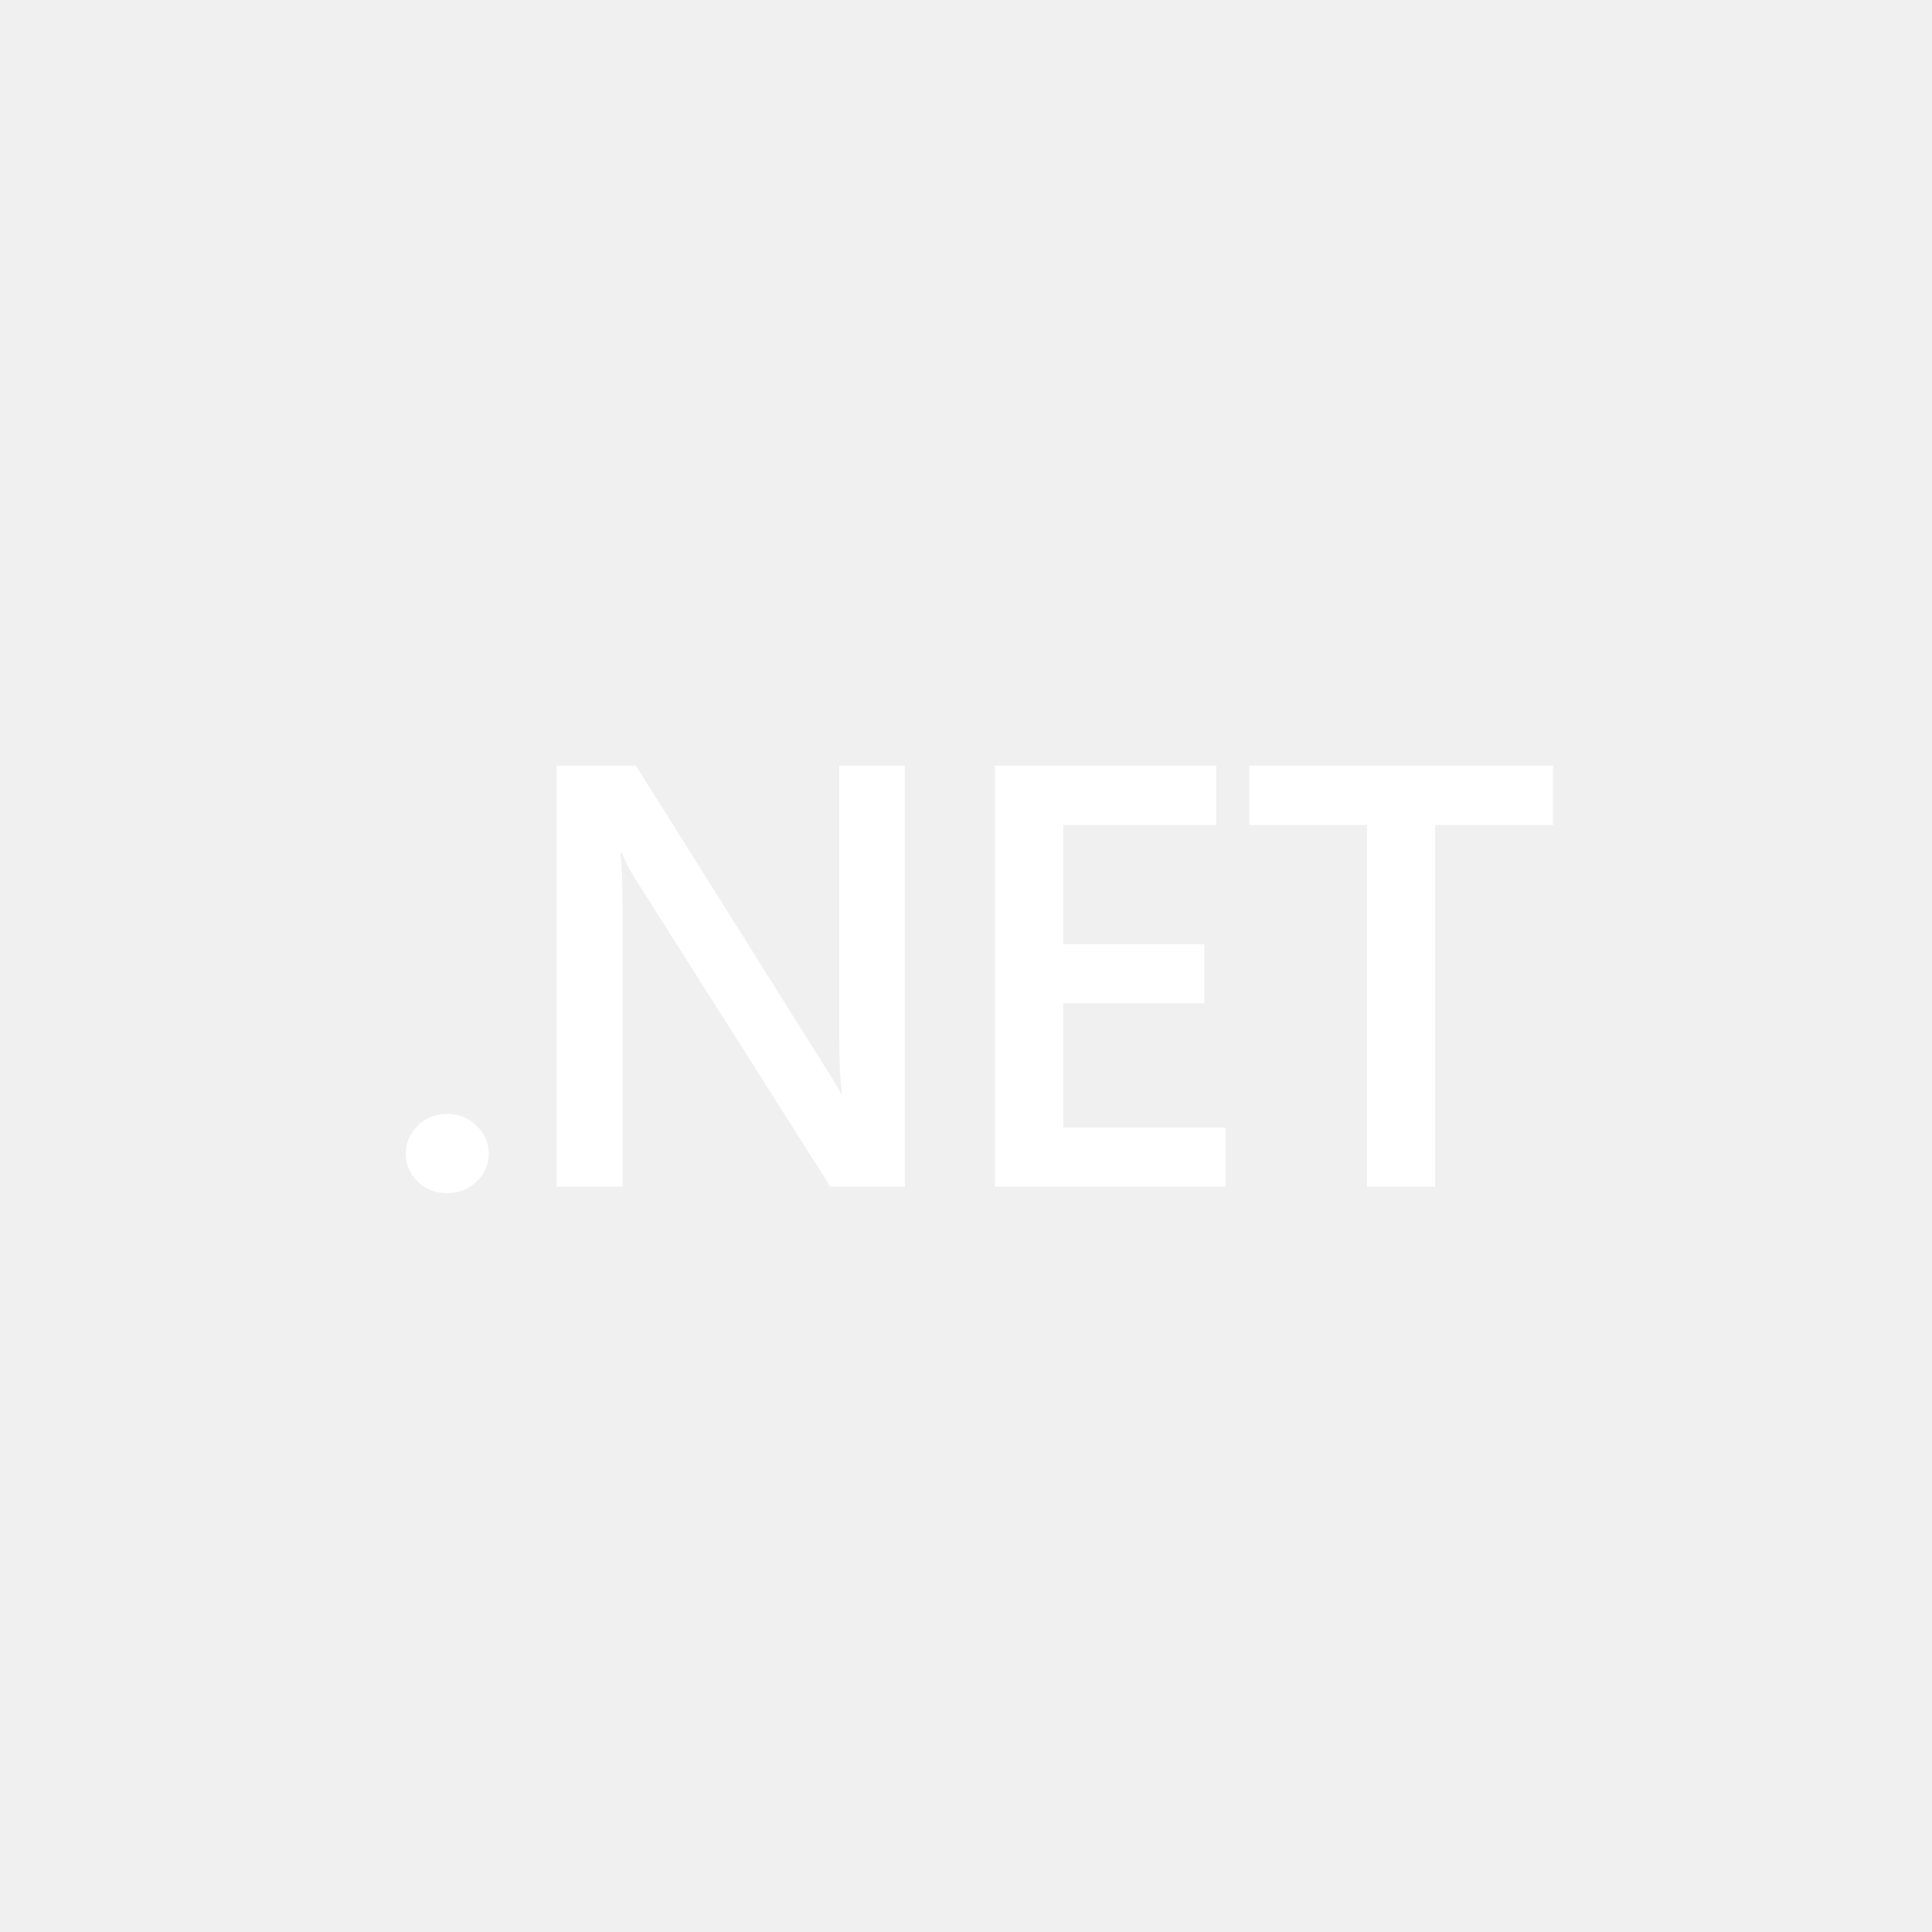
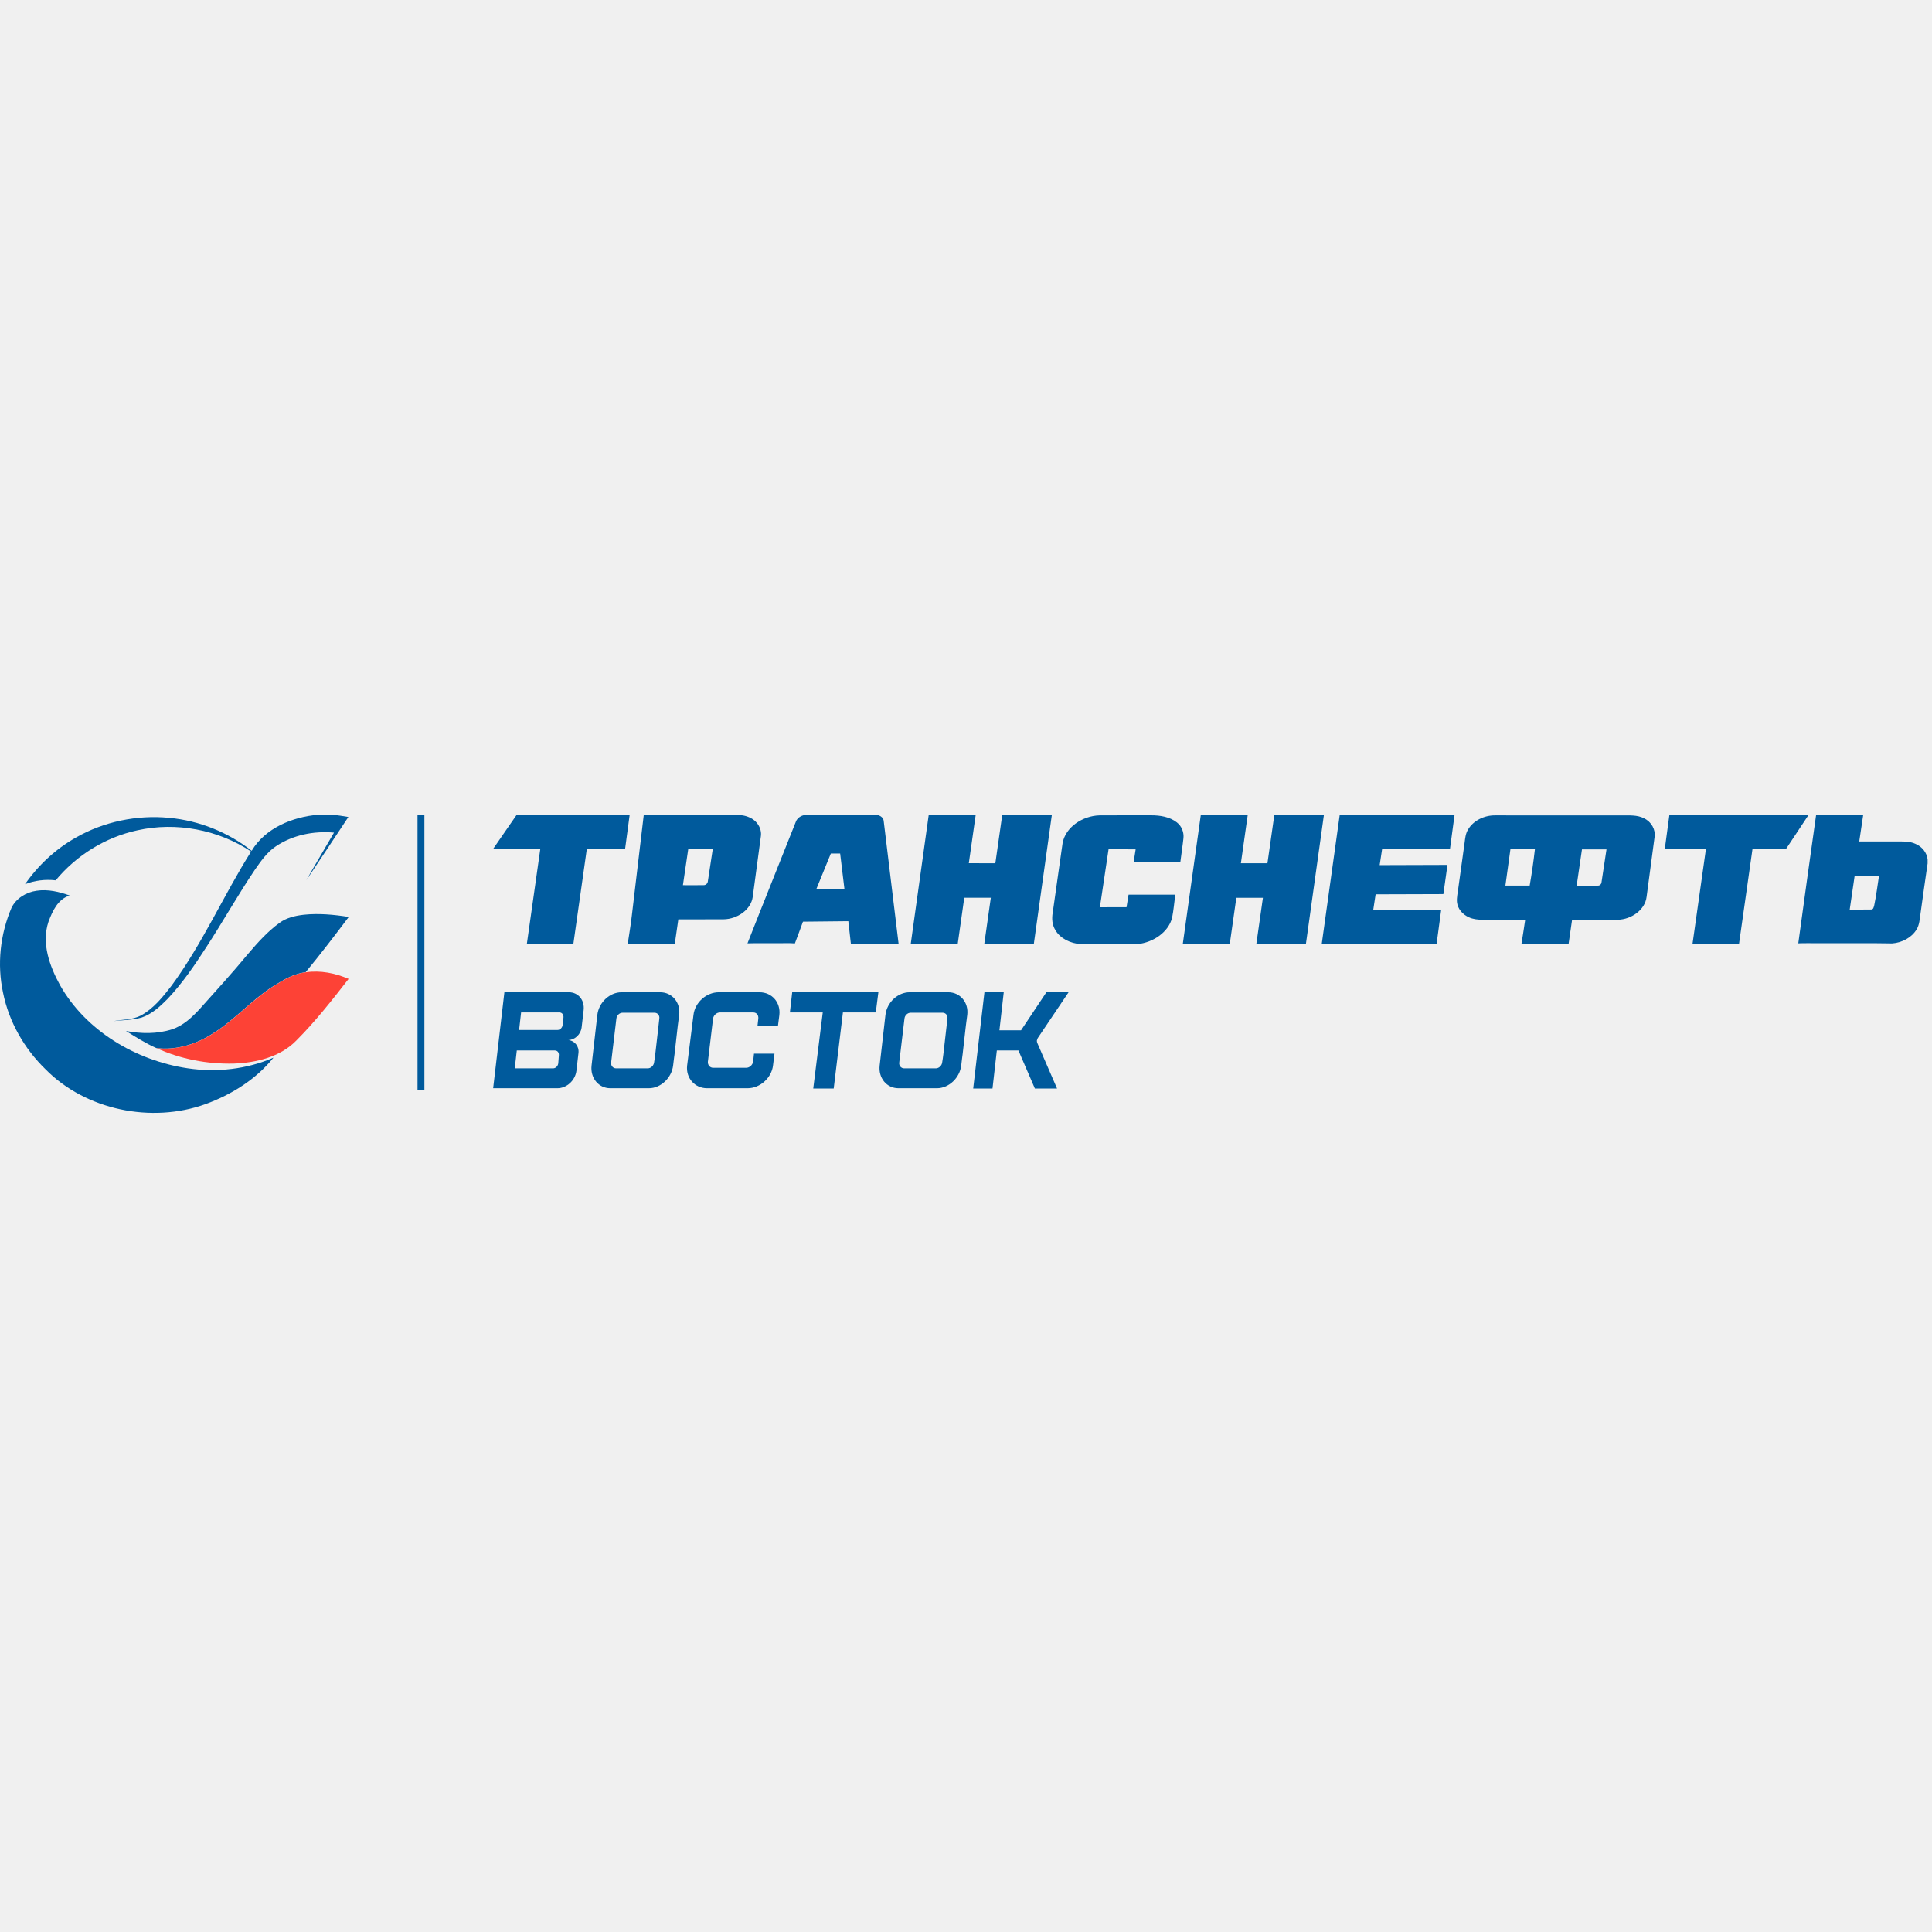
- <svg xmlns="http://www.w3.org/2000/svg" width="456" height="456" viewBox="0 0 456 456" version="1.1" xml:space="preserve" style="fill-rule:evenodd;clip-rule:evenodd;stroke-linejoin:round;stroke-miterlimit:2;">
-   <path d="m 105.5,281.609 c -2.703,0 -5.001,-0.9 -6.893,-2.702 -1.892,-1.848 -2.838,-4.042 -2.838,-6.582 0,-2.587 0.946,-4.804 2.838,-6.652 1.892,-1.848 4.19,-2.772 6.893,-2.772 2.748,0 5.068,0.924 6.96,2.772 1.937,1.848 2.906,4.064 2.906,6.652 0,2.54 -0.968,4.734 -2.906,6.582 -1.892,1.802 -4.212,2.702 -6.96,2.702 z" style="fill:#ffffff;fill-rule:nonzero;stroke-width:0.838" />
-   <path d="M 213.561,280.084 H 195.99 L 149.7,207.054 c -1.171,-1.848 -2.14,-3.765 -2.906,-5.751 h -0.406 c 0.361,2.125 0.541,6.675 0.541,13.65 v 65.132 h -15.543 v -99.36 h 18.719 l 44.737,71.298 c 1.892,2.957 3.109,4.989 3.649,6.098 h 0.27 c -0.45,-2.632 -0.676,-7.09 -0.676,-13.373 v -64.023 h 15.476 z" style="fill:#ffffff;fill-rule:nonzero;stroke-width:0.838" />
-   <path d="m 289.251,280.084 h -54.401 v -99.36 h 52.238 v 13.997 h -36.154 v 28.131 h 33.316 v 13.927 h -33.316 v 29.378 h 38.316 z" style="fill:#ffffff;fill-rule:nonzero;stroke-width:0.838" />
-   <path d="M 366.565,194.721 H 338.722 v 85.363 h -16.084 v -85.363 h -27.775 v -13.997 h 71.701 z" style="fill:#ffffff;fill-rule:nonzero;stroke-width:0.838" />
+ <svg xmlns="http://www.w3.org/2000/svg" width="281" height="281" viewBox="0 0 281 44" fill="none" class="svg replaced-svg">
+   <path fill-rule="evenodd" clip-rule="evenodd" d="M46.304 0H48.307C49.101 0.066 49.882 0.197 50.67 0.329C48.636 3.398 46.608 6.466 44.556 9.523C45.864 7.196 47.253 4.917 48.58 2.602C45.641 2.333 42.571 2.949 40.128 4.594C38.813 5.467 37.927 6.783 37.046 8.04C34.59 11.688 32.439 15.517 30.045 19.202C28.333 21.846 26.56 24.472 24.377 26.781C23.292 27.875 22.108 28.982 20.601 29.496C19.28 29.867 17.897 29.861 16.539 30.011C17.854 29.772 19.267 29.831 20.477 29.209C22.343 28.186 23.683 26.5 24.948 24.866C29.456 18.741 32.494 11.76 36.525 5.354C31.763 2.183 25.636 1.005 19.993 2.267C15.311 3.272 11.082 5.934 8.099 9.541C6.586 9.362 5.048 9.559 3.641 10.103C5.557 7.352 8.081 4.989 11.057 3.314C15.1 1.005 19.919 0 24.6 0.455C28.978 0.849 33.201 2.566 36.606 5.246C38.565 1.956 42.522 0.311 46.304 0Z" fill="#005A9C" />
+   <path fill-rule="evenodd" clip-rule="evenodd" d="M1.679 13.523C0.017 17.4 -0.441 21.754 0.439 25.87C1.282 30.075 3.502 33.993 6.628 37.026C12.444 42.936 22.013 44.928 29.888 42.087C33.708 40.699 37.261 38.456 39.779 35.327C35.897 37.02 31.507 37.505 27.302 36.876C19.706 35.746 12.463 31.385 8.742 24.805C7.211 22.018 6.002 18.704 7.05 15.563C7.62 14.05 8.389 12.285 10.132 11.747C8.606 11.196 6.963 10.808 5.326 11.053C3.806 11.262 2.343 12.159 1.679 13.523Z" fill="#005A9C" />
+   <path fill-rule="evenodd" clip-rule="evenodd" d="M44.197 14.542C42.945 14.685 41.649 14.979 40.638 15.738C38.902 16.994 37.488 18.598 36.111 20.201C33.842 22.94 31.448 25.578 29.067 28.228C27.932 29.455 26.661 30.675 25.005 31.213C22.853 31.901 20.528 31.865 18.32 31.447C19.753 32.338 21.185 33.247 22.742 33.935C25.532 34.276 28.348 33.438 30.679 31.985C34.263 29.843 36.886 26.517 40.533 24.46C41.723 23.712 43.026 23.084 44.452 22.904C46.622 20.278 48.681 17.575 50.727 14.865C48.575 14.524 46.374 14.315 44.197 14.542Z" fill="#005A9C" />
+   <path fill-rule="evenodd" clip-rule="evenodd" d="M44.485 22.911C46.599 22.6 48.77 23.037 50.705 23.874C48.292 26.973 45.862 30.077 43.065 32.871C40.746 35.234 37.254 36.071 33.986 36.191C30.142 36.281 26.247 35.539 22.769 33.942C25.559 34.283 28.374 33.445 30.706 31.992C34.29 29.85 36.913 26.524 40.56 24.466C41.756 23.719 43.059 23.085 44.485 22.911Z" fill="#FD4236" />
+   <path fill-rule="evenodd" clip-rule="evenodd" d="M60.727 40V0H61.727V40H60.727Z" fill="#005A9C" />
+   <path fill-rule="evenodd" clip-rule="evenodd" d="M75.153 0.007C80.628 -1.47826e-07 86.108 0.003 91.583 0.003C91.362 1.657 91.14 3.313 90.918 4.97C89.064 4.97 87.206 4.97 85.352 4.97C84.701 9.561 84.051 14.152 83.4 18.742C81.147 18.742 78.891 18.742 76.634 18.742C77.285 14.152 77.936 9.561 78.586 4.97C76.3 4.966 74.013 4.973 71.727 4.966C72.855 3.31 74.017 1.667 75.153 0.007ZM93.633 0.021C93.054 4.884 92.478 9.75 91.903 14.613C91.753 15.994 91.504 17.368 91.305 18.742C93.588 18.742 95.867 18.742 98.15 18.742C98.323 17.568 98.488 16.39 98.661 15.216C100.858 15.212 103.054 15.223 105.25 15.209C107.24 15.181 109.225 13.811 109.481 11.951C109.876 9.02 110.274 6.089 110.662 3.155C110.839 2.015 110.109 0.84 108.962 0.375C108.33 0.086 107.612 0.017 106.909 0.031C102.486 0.028 98.059 0.024 93.633 0.021ZM100.105 4.973C101.294 4.973 102.482 4.973 103.671 4.973C103.43 6.537 103.197 8.1 102.956 9.661C102.941 9.967 102.674 10.256 102.324 10.242C101.324 10.263 100.327 10.242 99.327 10.246C99.59 8.49 99.835 6.73 100.105 4.973ZM115.75 1.026C115.98 0.365 116.739 -0.021 117.476 0.003C120.726 0.007 123.979 -1.47826e-07 127.228 0.007C127.852 -0.028 128.526 0.355 128.537 0.975C129.259 6.898 129.973 12.822 130.692 18.742C128.379 18.742 126.066 18.742 123.753 18.742C123.629 17.657 123.509 16.573 123.385 15.484C121.188 15.502 118.988 15.533 116.788 15.553C116.389 16.604 116.028 17.671 115.611 18.718C114.848 18.646 114.077 18.704 113.313 18.687C111.779 18.701 110.248 18.66 108.718 18.708C111.034 12.805 113.411 6.919 115.75 1.026ZM120.842 5.641C120.139 7.36 119.436 9.082 118.736 10.8C120.098 10.8 121.459 10.8 122.82 10.8C122.617 9.082 122.403 7.363 122.196 5.641C121.745 5.641 121.294 5.641 120.842 5.641ZM135.081 0.003C137.36 0.003 139.635 0.003 141.914 0.003C141.575 2.352 141.244 4.705 140.91 7.053C142.196 7.057 143.482 7.053 144.768 7.057C145.111 4.705 145.438 2.352 145.776 0C148.179 0.003 150.586 -0.003 152.989 0.003C152.113 6.247 151.248 12.495 150.372 18.739C147.969 18.739 145.569 18.739 143.166 18.739C143.478 16.518 143.798 14.296 144.11 12.075C142.824 12.075 141.534 12.075 140.248 12.075C139.932 14.296 139.616 16.518 139.304 18.739C137.029 18.739 134.75 18.739 132.471 18.739C133.339 12.498 134.212 6.251 135.081 0.003ZM174.655 0.003C176.93 0.007 179.206 0.003 181.481 0.003C181.15 2.356 180.812 4.705 180.481 7.057C181.767 7.057 183.057 7.057 184.343 7.057C184.681 4.705 185.009 2.352 185.351 0C187.754 0.003 190.157 1.21157e-07 192.56 0.003C191.688 6.251 190.819 12.495 189.946 18.742C187.543 18.742 185.14 18.742 182.737 18.742C183.057 16.521 183.369 14.3 183.685 12.082C182.395 12.082 181.109 12.082 179.819 12.082C179.503 14.303 179.187 16.524 178.871 18.746C176.596 18.746 174.317 18.746 172.038 18.746C172.914 12.498 173.783 6.247 174.655 0.003ZM242.808 0.003C249.562 0.003 256.313 1.21157e-07 263.067 0.003C261.969 1.66 260.871 3.317 259.776 4.97C258.148 4.97 256.52 4.97 254.895 4.97C254.237 9.561 253.59 14.152 252.939 18.742C250.683 18.746 248.426 18.742 246.174 18.742C246.821 14.152 247.475 9.561 248.122 4.97C246.125 4.97 244.135 4.97 242.138 4.97C242.36 3.317 242.582 1.66 242.808 0.003ZM264.15 0.003C263.274 6.237 262.394 12.467 261.552 18.704C262.578 18.66 263.609 18.701 264.639 18.687C268.159 18.708 271.683 18.649 275.207 18.718C276.644 18.615 278.042 17.871 278.746 16.703C279.19 16.001 279.205 15.168 279.329 14.382C279.678 11.951 279.991 9.512 280.363 7.084V6.506C280.261 5.535 279.573 4.653 278.61 4.243C277.689 3.809 276.625 3.895 275.628 3.892C273.891 3.892 272.157 3.892 270.419 3.892C270.611 2.597 270.807 1.302 270.999 0.007C268.716 0.003 266.433 0.003 264.15 0.003ZM269.032 13.793C269.272 12.15 269.513 10.508 269.754 8.865C270.935 8.865 272.116 8.865 273.296 8.865C273.063 10.311 272.898 11.768 272.593 13.201C272.522 13.421 272.477 13.814 272.138 13.783C271.104 13.807 270.07 13.787 269.032 13.793ZM154.546 4.157C154.054 7.518 153.599 10.883 153.113 14.248C152.959 15.105 153.027 16.018 153.501 16.786C154.212 18.012 155.701 18.722 157.183 18.818H165.475C167.754 18.563 169.943 17.086 170.477 14.982C170.703 13.869 170.782 12.739 170.951 11.62C168.679 11.62 166.412 11.62 164.144 11.62C164.042 12.23 163.941 12.839 163.847 13.449C162.553 13.456 161.263 13.445 159.973 13.456C160.375 10.639 160.838 7.828 161.237 5.011C162.549 5.025 163.862 5.028 165.174 5.039C165.076 5.648 164.982 6.261 164.885 6.874C167.149 6.874 169.409 6.874 171.677 6.874C171.816 5.721 172.004 4.567 172.128 3.41C172.214 2.569 171.887 1.681 171.18 1.126C170.153 0.313 168.739 0.079 167.419 0.083C164.918 0.093 162.414 0.069 159.913 0.093C157.42 0.165 154.945 1.839 154.546 4.157ZM194.847 0.083C193.978 6.327 193.105 12.571 192.237 18.815H208.942C209.164 17.179 209.386 15.54 209.604 13.904C206.31 13.9 203.015 13.904 199.721 13.904C199.837 13.125 199.958 12.35 200.078 11.572C203.365 11.565 206.648 11.541 209.931 11.541C210.13 10.126 210.33 8.713 210.529 7.298C207.242 7.301 203.952 7.329 200.665 7.329C200.781 6.551 200.902 5.776 201.022 4.997C204.313 4.997 207.599 4.997 210.89 4.997C211.112 3.358 211.334 1.722 211.552 0.083C205.986 0.083 200.416 0.083 194.847 0.083ZM213.508 2.18C214.26 0.864 215.884 0.065 217.49 0.093C223.613 0.096 229.732 0.09 235.85 0.096C236.952 0.11 238.144 4.87674e-08 239.137 0.534C240.205 1.044 240.822 2.184 240.649 3.268C240.266 6.165 239.874 9.058 239.487 11.951C239.269 13.824 237.291 15.233 235.294 15.274C233.079 15.288 230.864 15.274 228.652 15.278C228.483 16.456 228.306 17.633 228.141 18.811H221.285C221.488 17.633 221.65 16.449 221.834 15.267C219.739 15.267 217.645 15.267 215.55 15.267C214.903 15.267 214.245 15.192 213.662 14.923C212.718 14.517 212 13.659 211.909 12.698C211.853 12.037 212.018 11.383 212.097 10.725C212.402 8.517 212.71 6.309 213.015 4.102C213.098 3.454 213.154 2.769 213.508 2.18ZM218.953 10.305C220.13 10.305 221.308 10.305 222.485 10.305C222.789 8.552 223.045 6.792 223.244 5.028C222.056 5.028 220.867 5.028 219.683 5.028C219.438 6.788 219.194 8.545 218.953 10.305ZM229.318 10.315C230.341 10.308 231.364 10.329 232.387 10.308C232.714 10.329 232.936 10.05 232.94 9.771C233.18 8.193 233.417 6.619 233.658 5.045C232.466 5.045 231.277 5.045 230.089 5.045C229.829 6.799 229.574 8.558 229.318 10.315Z" fill="#005A9C" />
+   <path d="M81.283 34.998C81.325 34.579 81.074 34.285 80.697 34.285H75.164L74.87 36.884H80.445C80.822 36.884 81.158 36.549 81.2 36.13L81.283 34.998ZM81.954 29.507C81.996 29.088 81.745 28.753 81.367 28.753H75.792L75.499 31.309H81.074C81.451 31.309 81.786 30.974 81.828 30.597L81.954 29.507ZM82.667 32.776C83.589 32.86 84.26 33.699 84.134 34.663L83.84 37.22C83.673 38.645 82.415 39.776 81.074 39.776H71.727L73.361 25.818H82.751C84.092 25.818 85.056 26.95 84.888 28.417L84.595 30.932C84.469 31.938 83.631 32.734 82.667 32.776Z" fill="#005A9C" />
+   <path d="M150.81 32.818C150.81 32.944 150.81 33.07 150.852 33.154L153.744 39.818H150.517L148.128 34.285H144.984L144.355 39.818H141.547L143.182 25.818H145.99L145.361 31.351H148.505L152.194 25.818H155.421L150.936 32.483C150.894 32.609 150.852 32.693 150.81 32.818Z" fill="#005A9C" />
+   <path d="M137.207 34.83L137.123 35.459L137.039 36.004C136.997 36.465 136.578 36.884 136.117 36.884H131.506C131.045 36.884 130.71 36.465 130.794 36.004L131.548 29.675C131.59 29.172 132.009 28.794 132.47 28.794H137.081C137.542 28.794 137.878 29.172 137.794 29.675L137.668 30.806L137.207 34.83ZM137.919 25.818H132.303C130.584 25.818 128.991 27.285 128.782 29.13L127.943 36.465C127.734 38.267 128.949 39.776 130.668 39.776H136.285C138.003 39.776 139.596 38.267 139.806 36.465L139.931 35.417L140.015 34.788L140.476 30.723L140.686 29.088C140.896 27.285 139.638 25.818 137.919 25.818Z" fill="#005A9C" />
+   <path d="M95.305 34.83L95.221 35.459L95.137 36.004C95.095 36.465 94.676 36.884 94.215 36.884H89.604C89.143 36.884 88.808 36.465 88.891 36.004L89.646 29.675C89.688 29.172 90.107 28.794 90.568 28.794H95.179C95.64 28.794 95.975 29.172 95.891 29.675L95.766 30.806L95.305 34.83ZM96.017 25.818H90.4C88.682 25.818 87.089 27.285 86.879 29.13L86.041 36.465C85.832 38.267 87.047 39.776 88.766 39.776H94.382C96.101 39.776 97.694 38.267 97.903 36.465L98.029 35.417L98.113 34.788L98.574 30.723L98.784 29.088C98.993 27.285 97.736 25.818 96.017 25.818Z" fill="#005A9C" />
+   <path d="M112.641 34.788L112.431 36.465C112.222 38.267 110.545 39.776 108.743 39.776H102.832C101.03 39.776 99.731 38.267 99.94 36.465L100.862 29.13C101.072 27.285 102.749 25.818 104.551 25.818H110.461C112.264 25.818 113.563 27.285 113.353 29.13L113.144 30.765H110.168L110.293 29.633C110.335 29.13 110.042 28.753 109.539 28.753H104.719C104.258 28.753 103.796 29.13 103.713 29.633L102.958 35.92C102.916 36.381 103.252 36.8 103.713 36.8H108.533C109.036 36.8 109.455 36.381 109.539 35.92L109.665 34.746H112.641V34.788Z" fill="#005A9C" />
+   <path d="M122.599 28.753L121.258 39.818H118.282L119.665 28.753H114.887L115.222 25.818H127.755L127.378 28.753H122.599Z" fill="#005A9C" />
</svg>
